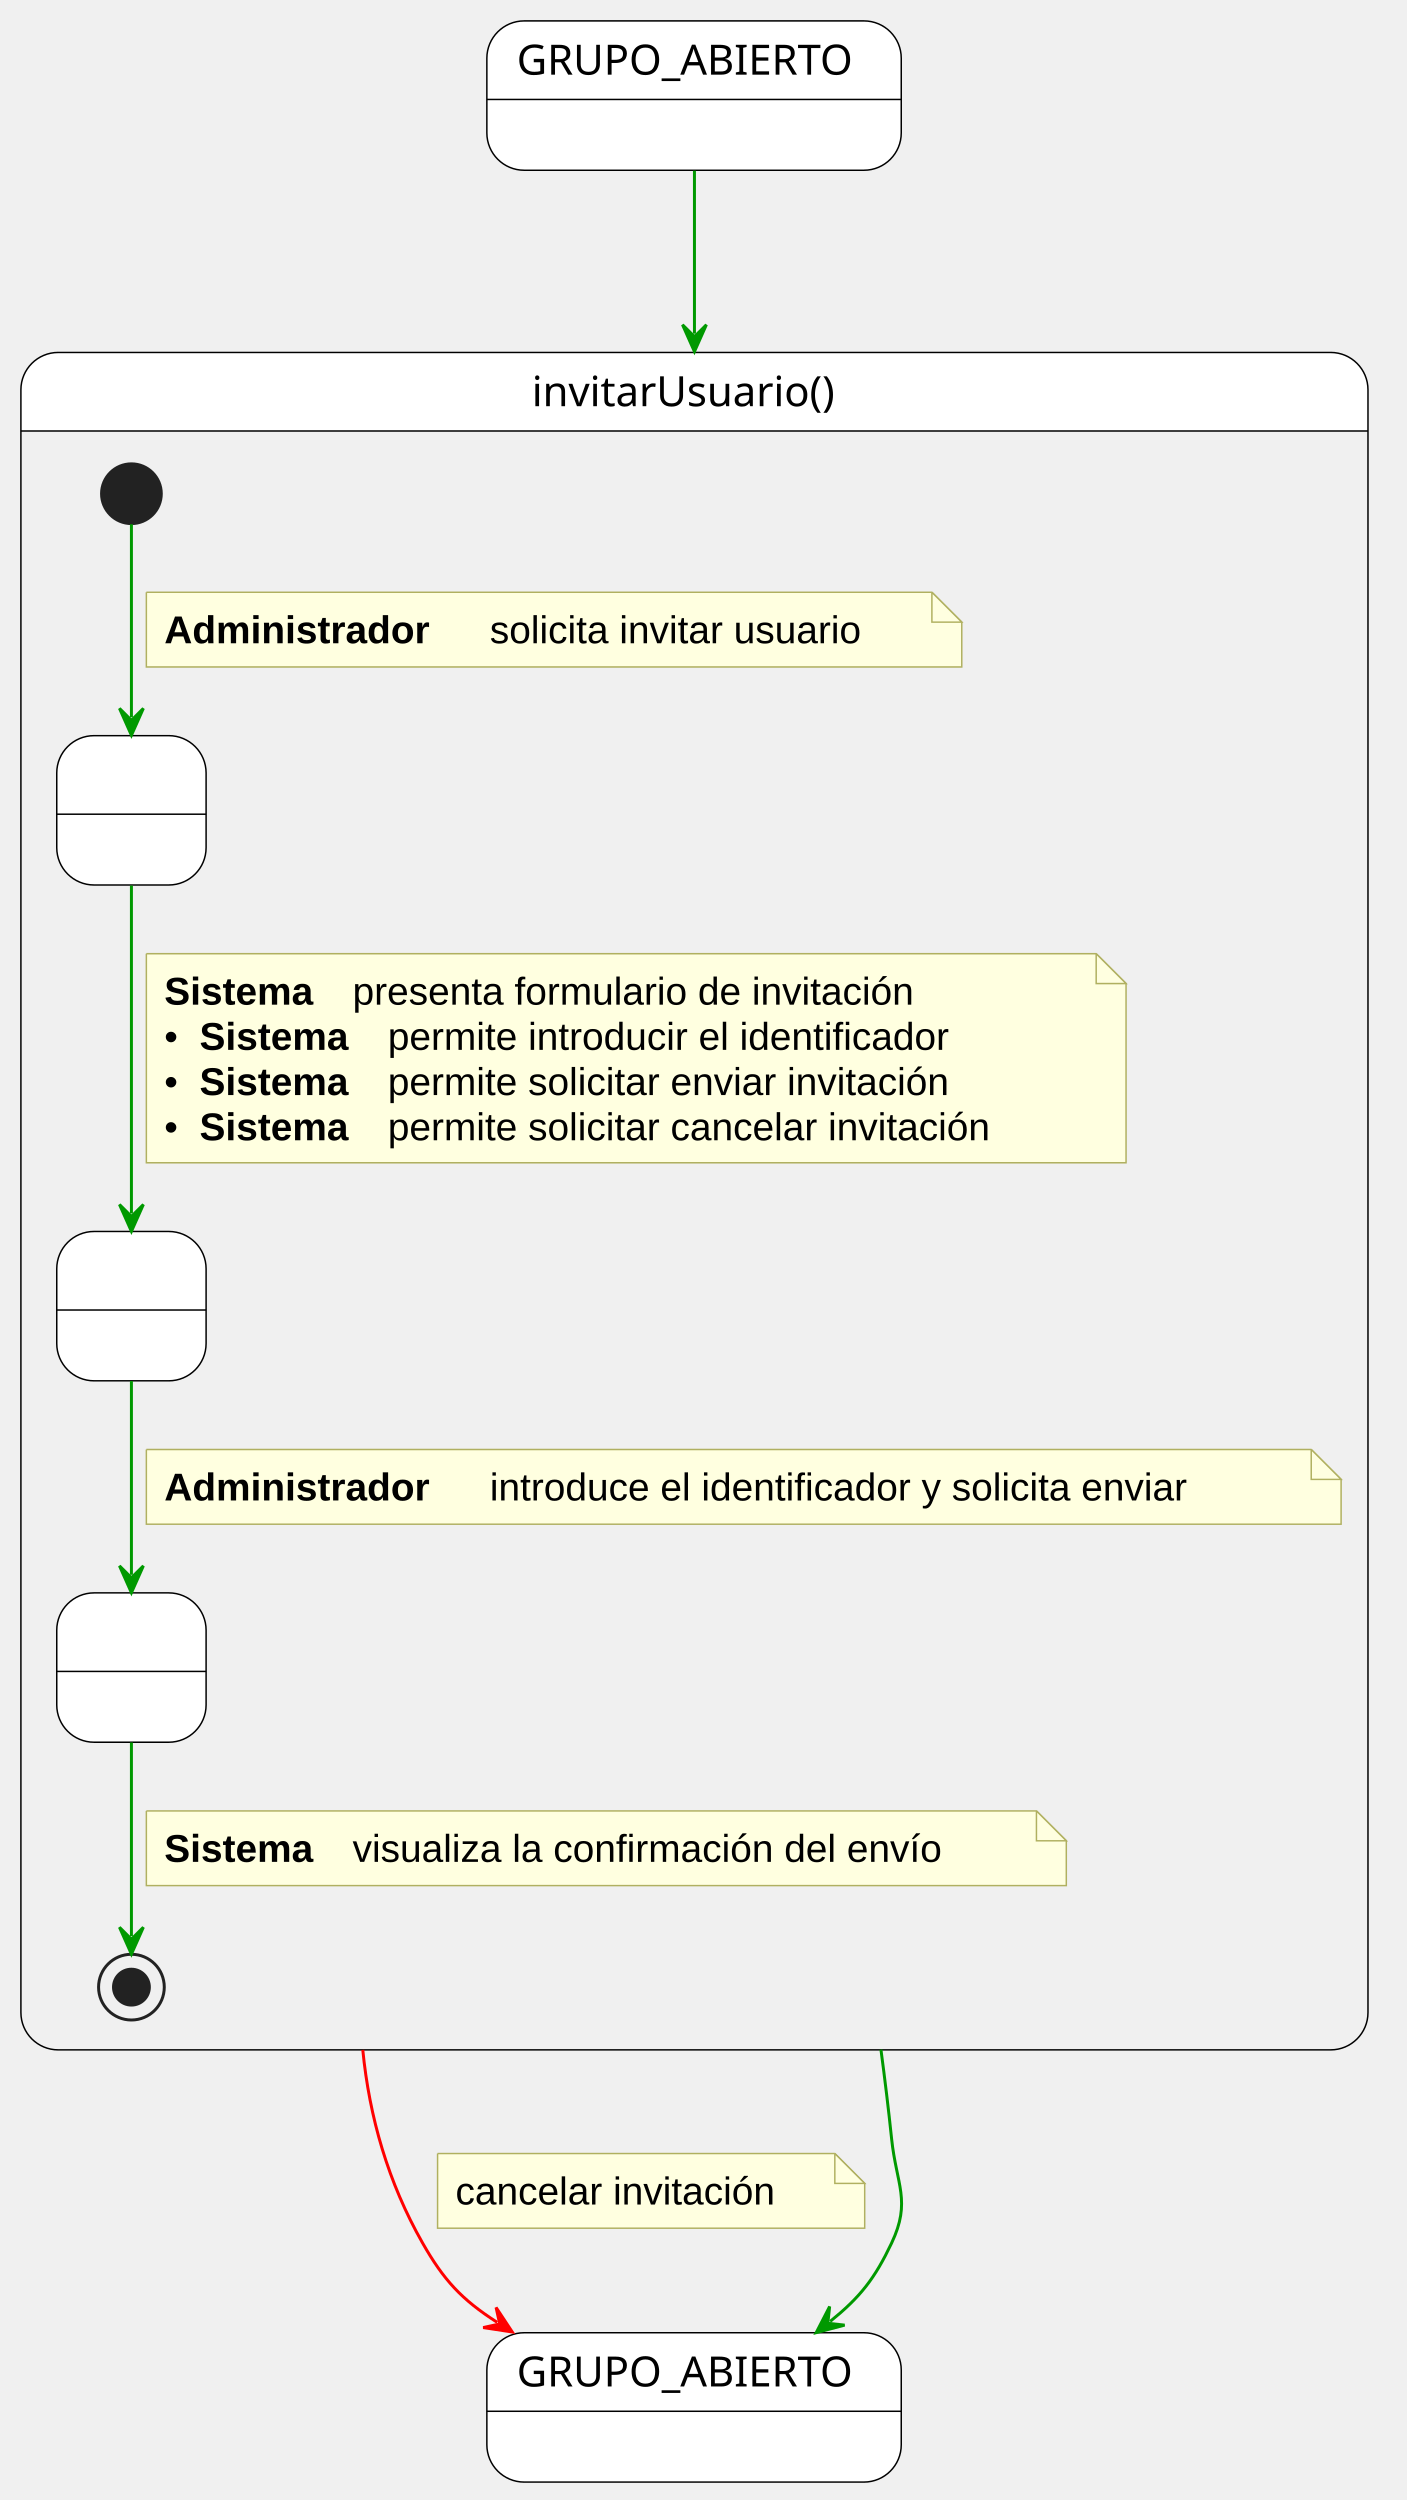
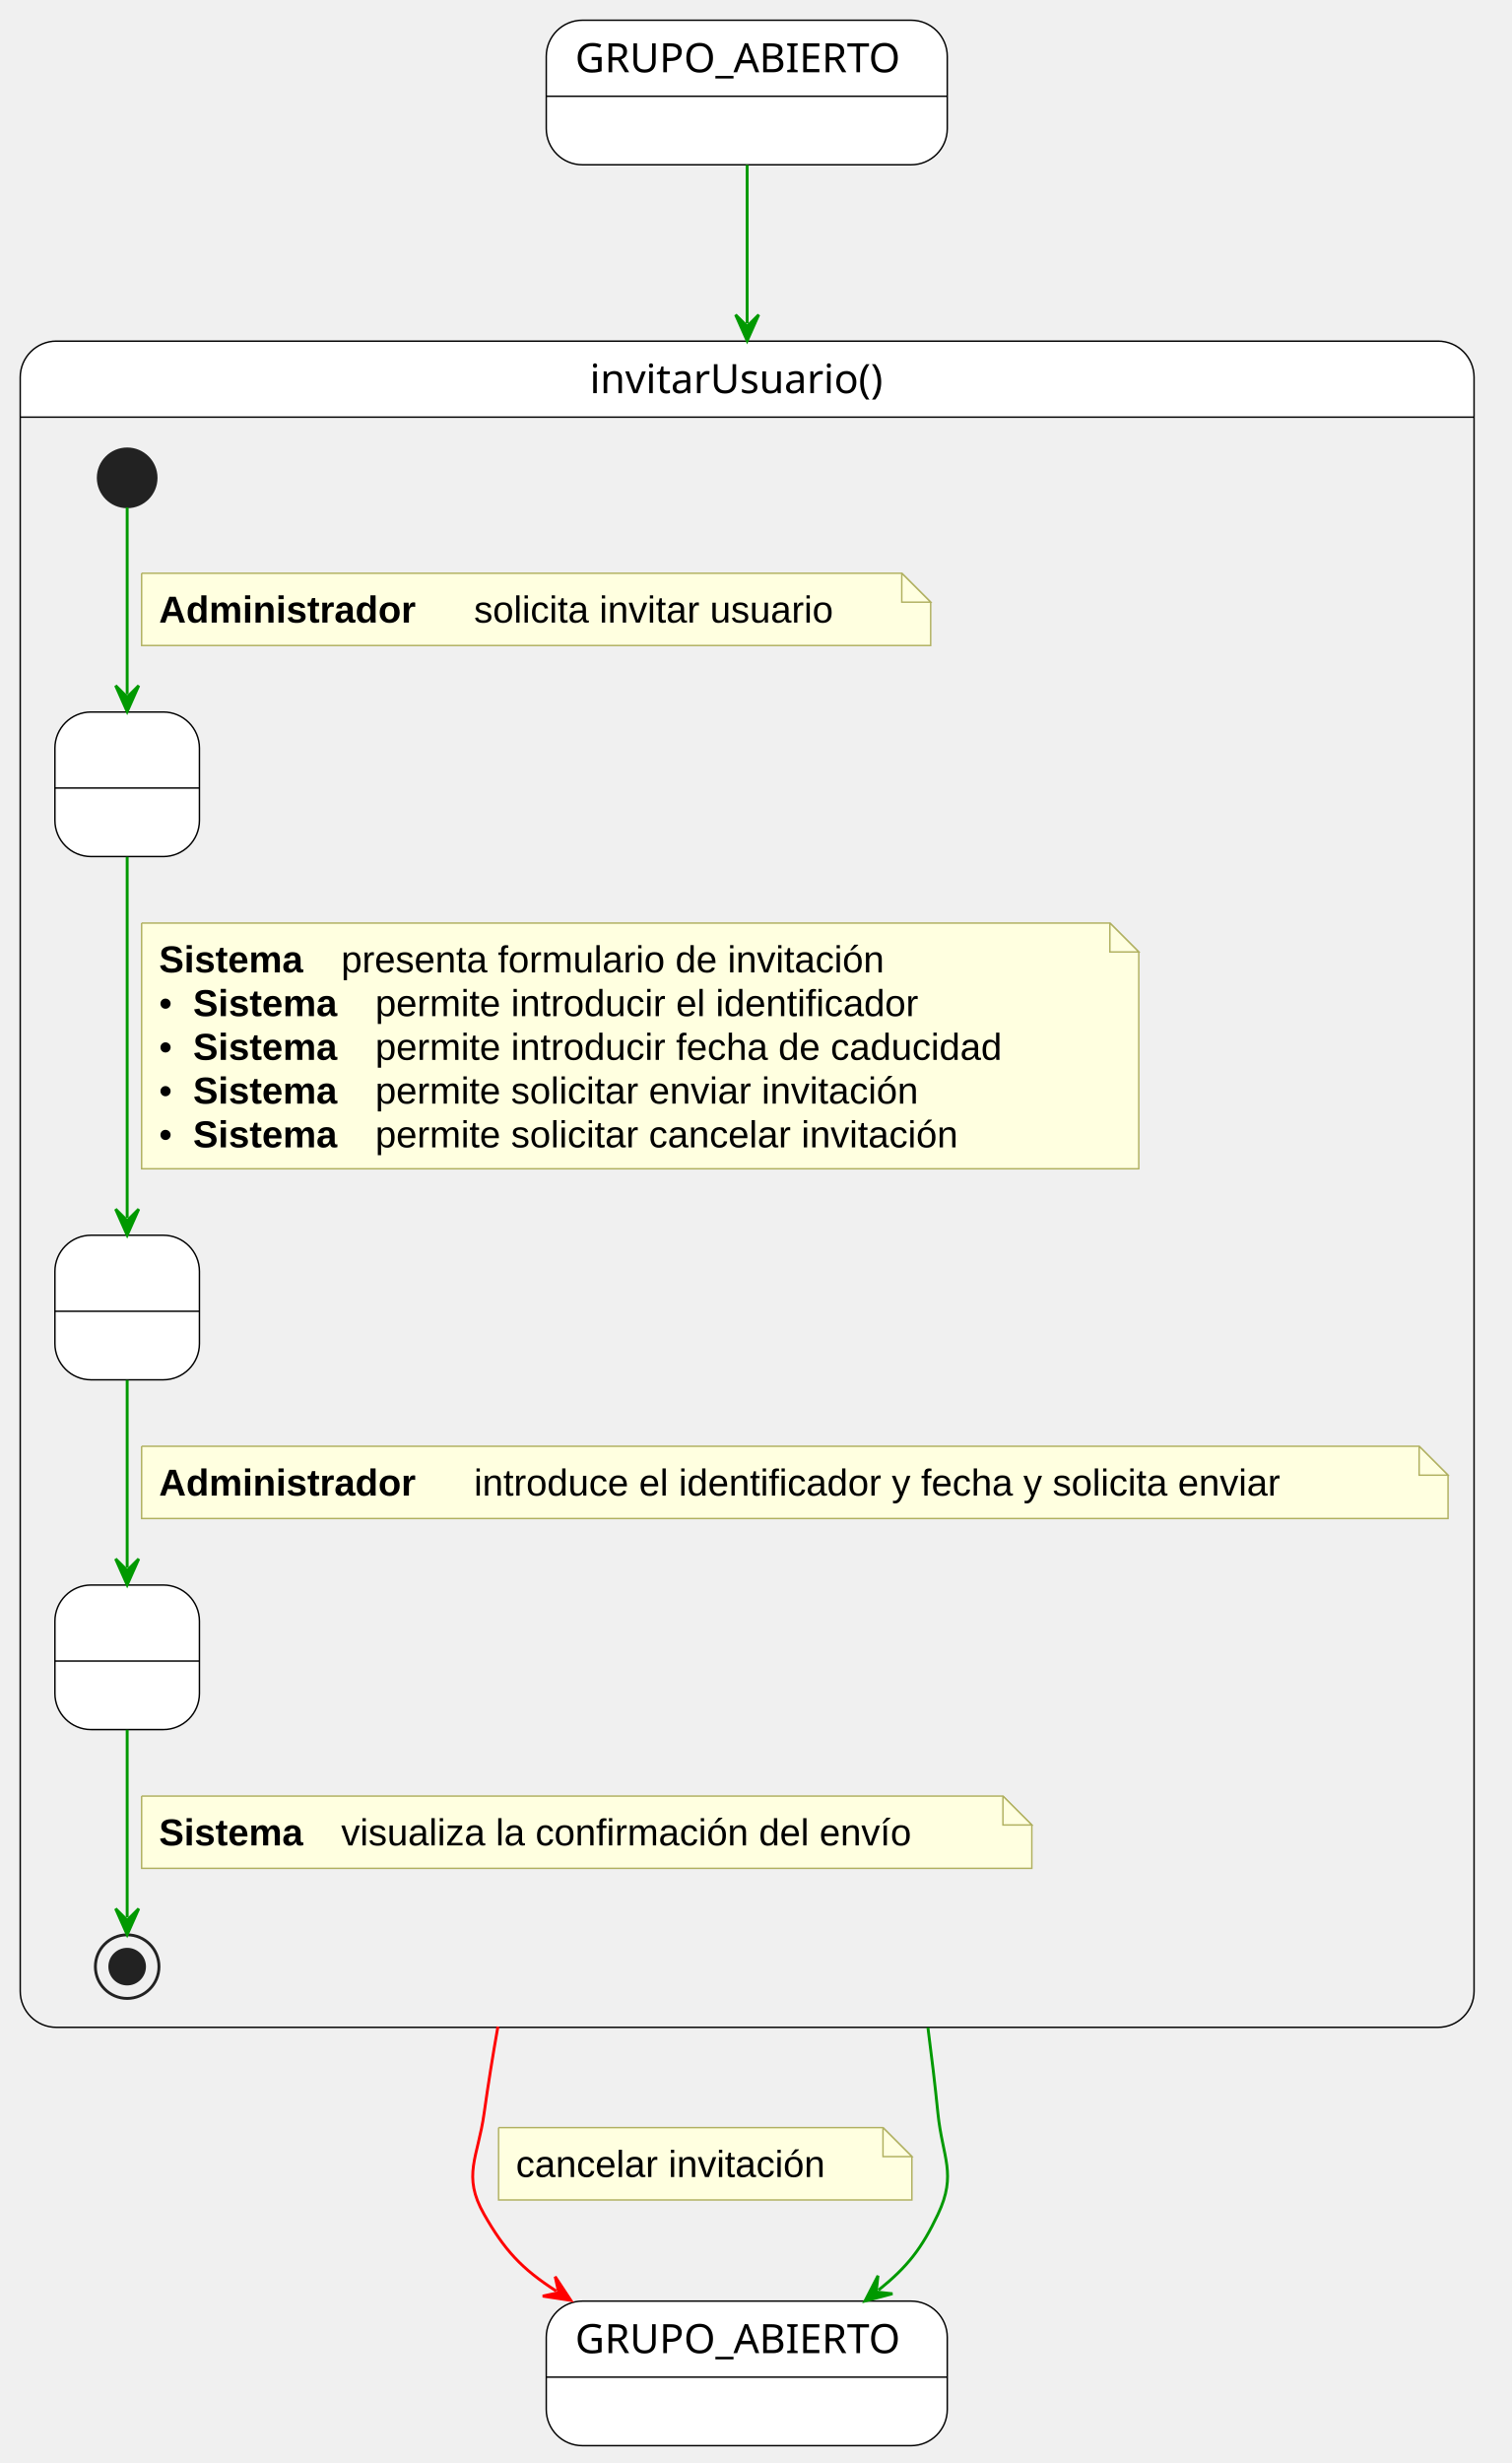
- <svg xmlns="http://www.w3.org/2000/svg" contentStyleType="text/css" data-diagram-type="STATE" height="837px" preserveAspectRatio="none" style="width:471px;height:837px;background:#FFFFFF;" version="1.1" viewBox="0 0 471 837" width="471px" zoomAndPan="magnify">
+ <svg xmlns="http://www.w3.org/2000/svg" contentStyleType="text/css" data-diagram-type="STATE" height="852px" preserveAspectRatio="none" style="width:523px;height:852px;background:#FFFFFF;" version="1.1" viewBox="0 0 523 852" width="523px" zoomAndPan="magnify">
  <defs />
  <g>
    <g id="Inicio">
-       <rect fill="#FFFFFF" height="50" rx="12.5" ry="12.5" style="stroke:#000000;stroke-width:0.5;" width="138.74" x="163" y="7" />
-       <line style="stroke:#000000;stroke-width:0.5;" x1="163" x2="301.74" y1="33.297" y2="33.297" />
-       <text fill="#000000" font-family="sans-serif" font-size="14" lengthAdjust="spacing" textLength="118.74" x="173" y="24.995">GRUPO_ABIERTO</text>
+       <rect fill="#FFFFFF" height="50" rx="12.5" ry="12.5" style="stroke:#000000;stroke-width:0.5;" width="138.74" x="189" y="7" />
+       <line style="stroke:#000000;stroke-width:0.5;" x1="189" x2="327.74" y1="33.297" y2="33.297" />
+       <text fill="#000000" font-family="sans-serif" font-size="14" lengthAdjust="spacing" textLength="118.74" x="199" y="24.995">GRUPO_ABIERTO</text>
    </g>
-     <path d="M19.5,118 L445.5,118 A12.5,12.5 0 0 1 458,130.5 L458,144.297 L7,144.297 L7,130.5 A12.5,12.5 0 0 1 19.5,118" fill="#FFFFFF" />
-     <rect fill="none" height="568.297" rx="12.5" ry="12.5" style="stroke:#000000;stroke-width:0.5;" width="451" x="7" y="118" />
-     <line style="stroke:#000000;stroke-width:0.5;" x1="7" x2="458" y1="144.297" y2="144.297" />
-     <text fill="#000000" font-family="sans-serif" font-size="14" lengthAdjust="spacing" textLength="108.89" x="178.055" y="135.995">invitarUsuario()</text>
+     <path d="M19.5,118 L497.5,118 A12.5,12.5 0 0 1 510,130.5 L510,144.297 L7,144.297 L7,130.5 A12.5,12.5 0 0 1 19.5,118" fill="#FFFFFF" />
+     <rect fill="none" height="583.297" rx="12.5" ry="12.5" style="stroke:#000000;stroke-width:0.5;" width="503" x="7" y="118" />
+     <line style="stroke:#000000;stroke-width:0.5;" x1="7" x2="510" y1="144.297" y2="144.297" />
+     <text fill="#000000" font-family="sans-serif" font-size="14" lengthAdjust="spacing" textLength="108.89" x="204.055" y="135.995">invitarUsuario()</text>
    <g id="MainBlock.Paso1">
      <rect fill="#FFFFFF" height="50" rx="12.5" ry="12.5" style="stroke:#000000;stroke-width:0.5;" width="50" x="19" y="246.297" />
      <line style="stroke:#000000;stroke-width:0.5;" x1="19" x2="69" y1="272.594" y2="272.594" />
      <text fill="#000000" font-family="sans-serif" font-size="14" lengthAdjust="spacing" textLength="4.45" x="41.775" y="264.292"> </text>
    </g>
    <g id="MainBlock.Paso2">
-       <rect fill="#FFFFFF" height="50" rx="12.5" ry="12.5" style="stroke:#000000;stroke-width:0.5;" width="50" x="19" y="412.297" />
-       <line style="stroke:#000000;stroke-width:0.5;" x1="19" x2="69" y1="438.594" y2="438.594" />
-       <text fill="#000000" font-family="sans-serif" font-size="14" lengthAdjust="spacing" textLength="4.45" x="41.775" y="430.292"> </text>
+       <rect fill="#FFFFFF" height="50" rx="12.5" ry="12.5" style="stroke:#000000;stroke-width:0.5;" width="50" x="19" y="427.297" />
+       <line style="stroke:#000000;stroke-width:0.5;" x1="19" x2="69" y1="453.594" y2="453.594" />
+       <text fill="#000000" font-family="sans-serif" font-size="14" lengthAdjust="spacing" textLength="4.45" x="41.775" y="445.292"> </text>
    </g>
    <g id="MainBlock.Paso3">
-       <rect fill="#FFFFFF" height="50" rx="12.5" ry="12.5" style="stroke:#000000;stroke-width:0.5;" width="50" x="19" y="533.297" />
-       <line style="stroke:#000000;stroke-width:0.5;" x1="19" x2="69" y1="559.594" y2="559.594" />
-       <text fill="#000000" font-family="sans-serif" font-size="14" lengthAdjust="spacing" textLength="4.45" x="41.775" y="551.292"> </text>
+       <rect fill="#FFFFFF" height="50" rx="12.5" ry="12.5" style="stroke:#000000;stroke-width:0.5;" width="50" x="19" y="548.297" />
+       <line style="stroke:#000000;stroke-width:0.5;" x1="19" x2="69" y1="574.594" y2="574.594" />
+       <text fill="#000000" font-family="sans-serif" font-size="14" lengthAdjust="spacing" textLength="4.45" x="41.775" y="566.292"> </text>
    </g>
    <ellipse cx="44" cy="165.297" fill="#222222" rx="10" ry="10" style="stroke:#222222;stroke-width:1;" />
-     <ellipse cx="44" cy="665.297" fill="none" rx="11" ry="11" style="stroke:#222222;stroke-width:1;" />
-     <ellipse cx="44" cy="665.297" fill="#222222" rx="6" ry="6" style="stroke:#222222;stroke-width:1;" />
-     <g class="link" data-entity-1=".start.MainBlock" data-entity-2="Paso1" data-source-line="32" data-uid="lnk3" id="link_.start.MainBlock_Paso1">
+     <ellipse cx="44" cy="680.297" fill="none" rx="11" ry="11" style="stroke:#222222;stroke-width:1;" />
+     <ellipse cx="44" cy="680.297" fill="#222222" rx="6" ry="6" style="stroke:#222222;stroke-width:1;" />
+     <g class="link" data-entity-1=".start.MainBlock" data-entity-2="Paso1" data-source-line="27" data-uid="lnk3" id="link_.start.MainBlock_Paso1">
      <path d="M44,175.527 C44,191.237 44,217.657 44,240.167" fill="none" id="*start*MainBlock-to-Paso1" style="stroke:#009900;stroke-width:1;" />
      <polygon fill="#009900" points="44,246.167,48,237.167,44,241.167,40,237.167,44,246.167" style="stroke:#009900;stroke-width:1;" />
      <path d="M49,198.297 L49,223.297 L322,223.297 L322,208.297 L312,198.297 L49,198.297" fill="#FFFFE0" style="stroke:#B0B060;stroke-width:0.5;" />
      <path d="M312,198.297 L312,208.297 L322,208.297 L312,198.297" fill="#FFFFE0" style="stroke:#B0B060;stroke-width:0.5;" />
      <text fill="#000000" font-family="Arial" font-size="13" font-weight="bold" lengthAdjust="spacing" textLength="104.863" x="55" y="215.364">Administrador</text>
      <text fill="#000000" font-family="Arial" font-size="13" lengthAdjust="spacing" textLength="143.73" x="163.996" y="215.364">solicita invitar usuario</text>
    </g>
-     <g class="link" data-entity-1="Paso1" data-entity-2="Paso2" data-source-line="38" data-uid="lnk4" id="link_Paso1_Paso2">
-       <path d="M44,296.497 C44,327.587 44,375.247 44,406.267" fill="none" id="Paso1-to-Paso2" style="stroke:#009900;stroke-width:1;" />
-       <polygon fill="#009900" points="44,412.267,48,403.267,44,407.267,40,403.267,44,412.267" style="stroke:#009900;stroke-width:1;" />
-       <path d="M49,319.297 L49,389.297 L377,389.297 L377,329.297 L367,319.297 L49,319.297" fill="#FFFFE0" style="stroke:#B0B060;stroke-width:0.5;" />
-       <path d="M367,319.297 L367,329.297 L377,329.297 L367,319.297" fill="#FFFFE0" style="stroke:#B0B060;stroke-width:0.5;" />
+     <g class="link" data-entity-1="Paso1" data-entity-2="Paso2" data-source-line="32" data-uid="lnk4" id="link_Paso1_Paso2">
+       <path d="M44,296.437 C44,330.697 44,387.047 44,421.257" fill="none" id="Paso1-to-Paso2" style="stroke:#009900;stroke-width:1;" />
+       <polygon fill="#009900" points="44,427.257,48,418.257,44,422.257,40,418.257,44,427.257" style="stroke:#009900;stroke-width:1;" />
+       <path d="M49,319.297 L49,404.297 L394,404.297 L394,329.297 L384,319.297 L49,319.297" fill="#FFFFE0" style="stroke:#B0B060;stroke-width:0.5;" />
+       <path d="M384,319.297 L384,329.297 L394,329.297 L384,319.297" fill="#FFFFE0" style="stroke:#B0B060;stroke-width:0.5;" />
      <text fill="#000000" font-family="Arial" font-size="13" font-weight="bold" lengthAdjust="spacing" textLength="58.906" x="55" y="336.364">Sistema</text>
      <text fill="#000000" font-family="Arial" font-size="13" lengthAdjust="spacing" textLength="216.753" x="118.039" y="336.364">presenta formulario de invitación</text>
      <text fill="#000000" font-family="Arial" font-size="13" lengthAdjust="spacing" textLength="7.668" x="55" y="351.497">•</text>
      <text fill="#000000" font-family="Arial" font-size="13" font-weight="bold" lengthAdjust="spacing" textLength="58.906" x="66.8" y="351.497">Sistema</text>
      <text fill="#000000" font-family="Arial" font-size="13" lengthAdjust="spacing" textLength="219.477" x="129.839" y="351.497">permite introducir el identificador</text>
      <text fill="#000000" font-family="Arial" font-size="13" lengthAdjust="spacing" textLength="7.668" x="55" y="366.629">•</text>
      <text fill="#000000" font-family="Arial" font-size="13" font-weight="bold" lengthAdjust="spacing" textLength="58.906" x="66.8" y="366.629">Sistema</text>
-       <text fill="#000000" font-family="Arial" font-size="13" lengthAdjust="spacing" textLength="218.505" x="129.839" y="366.629">permite solicitar enviar invitación</text>
+       <text fill="#000000" font-family="Arial" font-size="13" lengthAdjust="spacing" textLength="249.349" x="129.839" y="366.629">permite introducir fecha de caducidad</text>
      <text fill="#000000" font-family="Arial" font-size="13" lengthAdjust="spacing" textLength="7.668" x="55" y="381.762">•</text>
      <text fill="#000000" font-family="Arial" font-size="13" font-weight="bold" lengthAdjust="spacing" textLength="58.906" x="66.8" y="381.762">Sistema</text>
-       <text fill="#000000" font-family="Arial" font-size="13" lengthAdjust="spacing" textLength="233.073" x="129.839" y="381.762">permite solicitar cancelar invitación</text>
+       <text fill="#000000" font-family="Arial" font-size="13" lengthAdjust="spacing" textLength="218.505" x="129.839" y="381.762">permite solicitar enviar invitación</text>
+       <text fill="#000000" font-family="Arial" font-size="13" lengthAdjust="spacing" textLength="7.668" x="55" y="396.895">•</text>
+       <text fill="#000000" font-family="Arial" font-size="13" font-weight="bold" lengthAdjust="spacing" textLength="58.906" x="66.8" y="396.895">Sistema</text>
+       <text fill="#000000" font-family="Arial" font-size="13" lengthAdjust="spacing" textLength="233.073" x="129.839" y="396.895">permite solicitar cancelar invitación</text>
    </g>
-     <g class="link" data-entity-1="Paso2" data-entity-2="Paso3" data-source-line="47" data-uid="lnk5" id="link_Paso2_Paso3">
-       <path d="M44,462.377 C44,483.027 44,506.617 44,527.247" fill="none" id="Paso2-to-Paso3" style="stroke:#009900;stroke-width:1;" />
-       <polygon fill="#009900" points="44,533.247,48,524.247,44,528.247,40,524.247,44,533.247" style="stroke:#009900;stroke-width:1;" />
-       <path d="M49,485.297 L49,510.297 L449,510.297 L449,495.297 L439,485.297 L49,485.297" fill="#FFFFE0" style="stroke:#B0B060;stroke-width:0.5;" />
-       <path d="M439,485.297 L439,495.297 L449,495.297 L439,485.297" fill="#FFFFE0" style="stroke:#B0B060;stroke-width:0.5;" />
-       <text fill="#000000" font-family="Arial" font-size="13" font-weight="bold" lengthAdjust="spacing" textLength="104.863" x="55" y="502.364">Administrador</text>
-       <text fill="#000000" font-family="Arial" font-size="13" lengthAdjust="spacing" textLength="270.137" x="163.996" y="502.364">introduce el identificador y solicita enviar</text>
+     <g class="link" data-entity-1="Paso2" data-entity-2="Paso3" data-source-line="41" data-uid="lnk5" id="link_Paso2_Paso3">
+       <path d="M44,477.377 C44,498.027 44,521.617 44,542.247" fill="none" id="Paso2-to-Paso3" style="stroke:#009900;stroke-width:1;" />
+       <polygon fill="#009900" points="44,548.247,48,539.247,44,543.247,40,539.247,44,548.247" style="stroke:#009900;stroke-width:1;" />
+       <path d="M49,500.297 L49,525.297 L501,525.297 L501,510.297 L491,500.297 L49,500.297" fill="#FFFFE0" style="stroke:#B0B060;stroke-width:0.5;" />
+       <path d="M491,500.297 L491,510.297 L501,510.297 L491,500.297" fill="#FFFFE0" style="stroke:#B0B060;stroke-width:0.5;" />
+       <text fill="#000000" font-family="Arial" font-size="13" font-weight="bold" lengthAdjust="spacing" textLength="104.863" x="55" y="517.364">Administrador</text>
+       <text fill="#000000" font-family="Arial" font-size="13" lengthAdjust="spacing" textLength="322.023" x="163.996" y="517.364">introduce el identificador y fecha y solicita enviar</text>
    </g>
-     <g class="link" data-entity-1="Paso3" data-entity-2=".end.MainBlock" data-source-line="53" data-uid="lnk7" id="link_Paso3_.end.MainBlock">
-       <path d="M44,583.387 C44,605.787 44,632.067 44,648.247" fill="none" id="Paso3-to-*end*MainBlock" style="stroke:#009900;stroke-width:1;" />
-       <polygon fill="#009900" points="44,654.247,48,645.247,44,649.247,40,645.247,44,654.247" style="stroke:#009900;stroke-width:1;" />
-       <path d="M49,606.297 L49,631.297 L357,631.297 L357,616.297 L347,606.297 L49,606.297" fill="#FFFFE0" style="stroke:#B0B060;stroke-width:0.5;" />
-       <path d="M347,606.297 L347,616.297 L357,616.297 L347,606.297" fill="#FFFFE0" style="stroke:#B0B060;stroke-width:0.5;" />
-       <text fill="#000000" font-family="Arial" font-size="13" font-weight="bold" lengthAdjust="spacing" textLength="58.906" x="55" y="623.364">Sistema</text>
-       <text fill="#000000" font-family="Arial" font-size="13" lengthAdjust="spacing" textLength="224.218" x="118.039" y="623.364">visualiza la confirmación del envío</text>
+     <g class="link" data-entity-1="Paso3" data-entity-2=".end.MainBlock" data-source-line="46" data-uid="lnk7" id="link_Paso3_.end.MainBlock">
+       <path d="M44,598.387 C44,620.787 44,647.067 44,663.247" fill="none" id="Paso3-to-*end*MainBlock" style="stroke:#009900;stroke-width:1;" />
+       <polygon fill="#009900" points="44,669.247,48,660.247,44,664.247,40,660.247,44,669.247" style="stroke:#009900;stroke-width:1;" />
+       <path d="M49,621.297 L49,646.297 L357,646.297 L357,631.297 L347,621.297 L49,621.297" fill="#FFFFE0" style="stroke:#B0B060;stroke-width:0.5;" />
+       <path d="M347,621.297 L347,631.297 L357,631.297 L347,621.297" fill="#FFFFE0" style="stroke:#B0B060;stroke-width:0.5;" />
+       <text fill="#000000" font-family="Arial" font-size="13" font-weight="bold" lengthAdjust="spacing" textLength="58.906" x="55" y="638.364">Sistema</text>
+       <text fill="#000000" font-family="Arial" font-size="13" lengthAdjust="spacing" textLength="224.218" x="118.039" y="638.364">visualiza la confirmación del envío</text>
    </g>
    <g id="Fin">
-       <rect fill="#FFFFFF" height="50" rx="12.5" ry="12.5" style="stroke:#000000;stroke-width:0.5;" width="138.74" x="163" y="781" />
-       <line style="stroke:#000000;stroke-width:0.5;" x1="163" x2="301.74" y1="807.297" y2="807.297" />
-       <text fill="#000000" font-family="sans-serif" font-size="14" lengthAdjust="spacing" textLength="118.74" x="173" y="798.995">GRUPO_ABIERTO</text>
+       <rect fill="#FFFFFF" height="50" rx="12.5" ry="12.5" style="stroke:#000000;stroke-width:0.5;" width="138.74" x="189" y="796" />
+       <line style="stroke:#000000;stroke-width:0.5;" x1="189" x2="327.74" y1="822.297" y2="822.297" />
+       <text fill="#000000" font-family="sans-serif" font-size="14" lengthAdjust="spacing" textLength="118.74" x="199" y="813.995">GRUPO_ABIERTO</text>
    </g>
-     <g class="link" data-entity-1="Inicio" data-entity-2="MainBlock" data-source-line="65" data-uid="lnk8" id="link_Inicio_MainBlock">
-       <path d="M232.5,57.15 C232.5,72.18 232.5,87.28 232.5,111.72" fill="none" id="Inicio-to-MainBlock" style="stroke:#009900;stroke-width:1;" />
-       <polygon fill="#009900" points="232.5,117.72,236.5,108.72,232.5,112.72,228.5,108.72,232.5,117.72" style="stroke:#009900;stroke-width:1;" />
+     <g class="link" data-entity-1="Inicio" data-entity-2="MainBlock" data-source-line="54" data-uid="lnk8" id="link_Inicio_MainBlock">
+       <path d="M258.5,57.06 C258.5,72.11 258.5,87.29 258.5,111.88" fill="none" id="Inicio-to-MainBlock" style="stroke:#009900;stroke-width:1;" />
+       <polygon fill="#009900" points="258.5,117.88,262.5,108.88,258.5,112.88,254.5,108.88,258.5,117.88" style="stroke:#009900;stroke-width:1;" />
    </g>
-     <g class="link" data-entity-1="MainBlock" data-entity-2="Fin" data-source-line="68" data-uid="lnk9" id="link_MainBlock_Fin">
-       <path d="M294.94,686.22 C296.28,696.25 297.48,706.2 298.5,716 C300.11,731.47 305.16,736.94 298.5,751 C292.92,762.77 288.055,769.069 277.935,777.209" fill="none" id="MainBlock-to-Fin" style="stroke:#009900;stroke-width:1;" />
-       <polygon fill="#009900" points="273.26,780.97,282.78,778.446,277.156,777.836,277.766,772.212,273.26,780.97" style="stroke:#009900;stroke-width:1;" />
+     <g class="link" data-entity-1="MainBlock" data-entity-2="Fin" data-source-line="56" data-uid="lnk9" id="link_MainBlock_Fin">
+       <path d="M321.05,701.39 C322.35,711.36 323.51,721.25 324.5,731 C326.08,746.48 331.16,751.94 324.5,766 C318.92,777.77 314.055,784.069 303.935,792.209" fill="none" id="MainBlock-to-Fin" style="stroke:#009900;stroke-width:1;" />
+       <polygon fill="#009900" points="299.26,795.97,308.78,793.446,303.156,792.836,303.766,787.212,299.26,795.97" style="stroke:#009900;stroke-width:1;" />
    </g>
-     <g class="link" data-entity-1="MainBlock" data-entity-2="Fin" data-source-line="71" data-uid="lnk10" id="link_MainBlock_Fin">
-       <path d="M121.46,686.31 C123.67,708.79 129.91,730.65 141.5,751 C148.5,763.29 154.466,769.847 166.456,777.517" fill="none" id="MainBlock-to-Fin-1" style="stroke:#FF0000;stroke-width:1;" />
-       <polygon fill="#FF0000" points="171.51,780.75,166.084,772.531,167.298,778.056,161.773,779.27,171.51,780.75" style="stroke:#FF0000;stroke-width:1;" />
-       <path d="M146.5,721 L146.5,746 L289.5,746 L289.5,731 L279.5,721 L146.5,721" fill="#FFFFE0" style="stroke:#B0B060;stroke-width:0.5;" />
-       <path d="M279.5,721 L279.5,731 L289.5,731 L279.5,721" fill="#FFFFE0" style="stroke:#B0B060;stroke-width:0.5;" />
-       <text fill="#000000" font-family="Arial" font-size="13" lengthAdjust="spacing" textLength="122.726" x="152.5" y="738.067">cancelar invitación</text>
+     <g class="link" data-entity-1="MainBlock" data-entity-2="Fin" data-source-line="58" data-uid="lnk10" id="link_MainBlock_Fin">
+       <path d="M172.27,701.04 C170.48,711.11 168.88,721.12 167.5,731 C165.36,746.41 159.8,752.48 167.5,766 C174.5,778.29 180.466,784.847 192.456,792.517" fill="none" id="MainBlock-to-Fin-1" style="stroke:#FF0000;stroke-width:1;" />
+       <polygon fill="#FF0000" points="197.51,795.75,192.084,787.531,193.298,793.056,187.773,794.27,197.51,795.75" style="stroke:#FF0000;stroke-width:1;" />
+       <path d="M172.5,736 L172.5,761 L315.5,761 L315.5,746 L305.5,736 L172.5,736" fill="#FFFFE0" style="stroke:#B0B060;stroke-width:0.5;" />
+       <path d="M305.5,736 L305.5,746 L315.5,746 L305.5,736" fill="#FFFFE0" style="stroke:#B0B060;stroke-width:0.5;" />
+       <text fill="#000000" font-family="Arial" font-size="13" lengthAdjust="spacing" textLength="122.726" x="178.5" y="753.067">cancelar invitación</text>
    </g>
  </g>
</svg>
